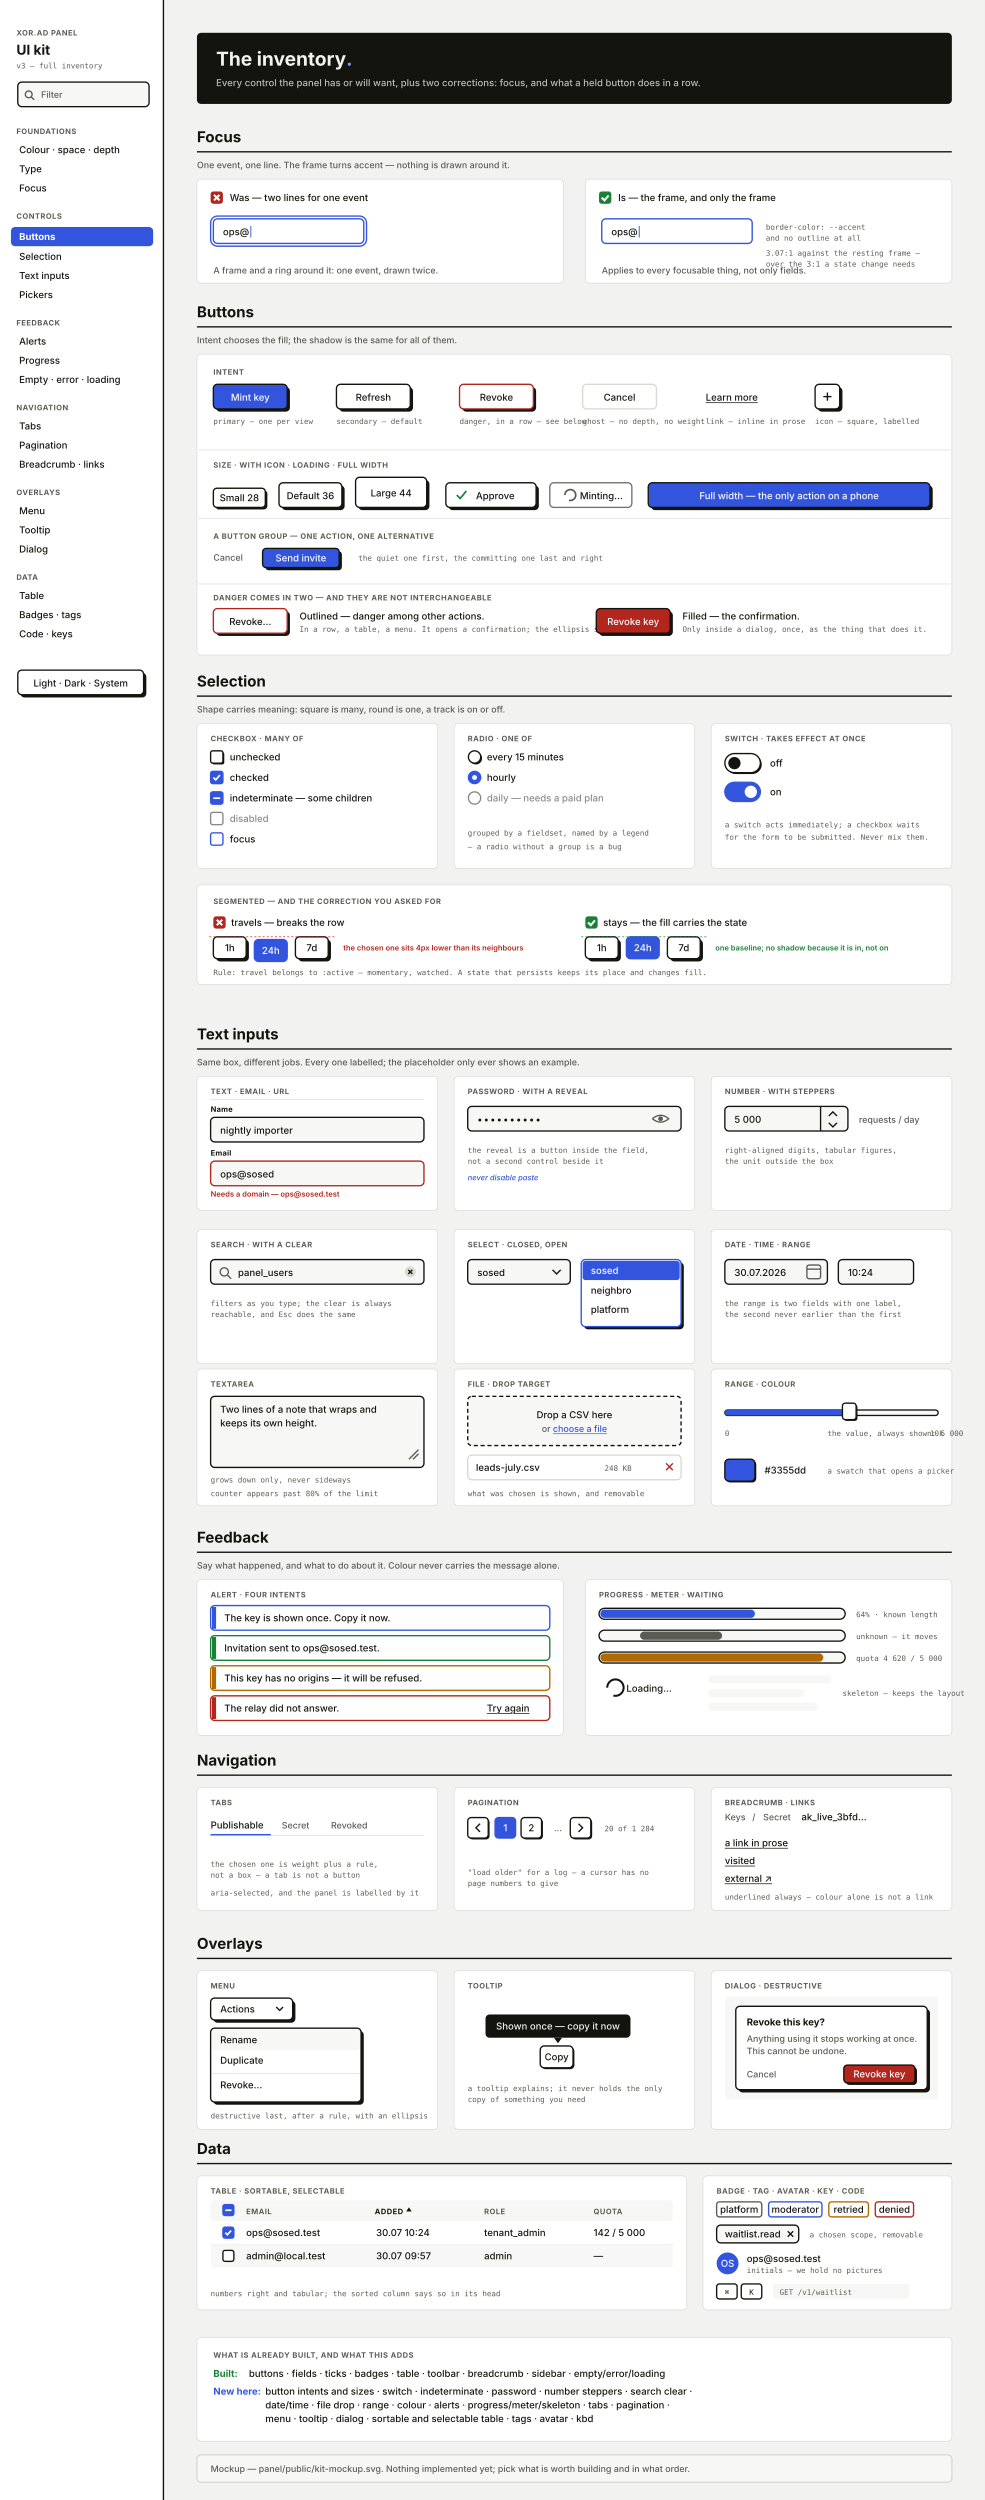
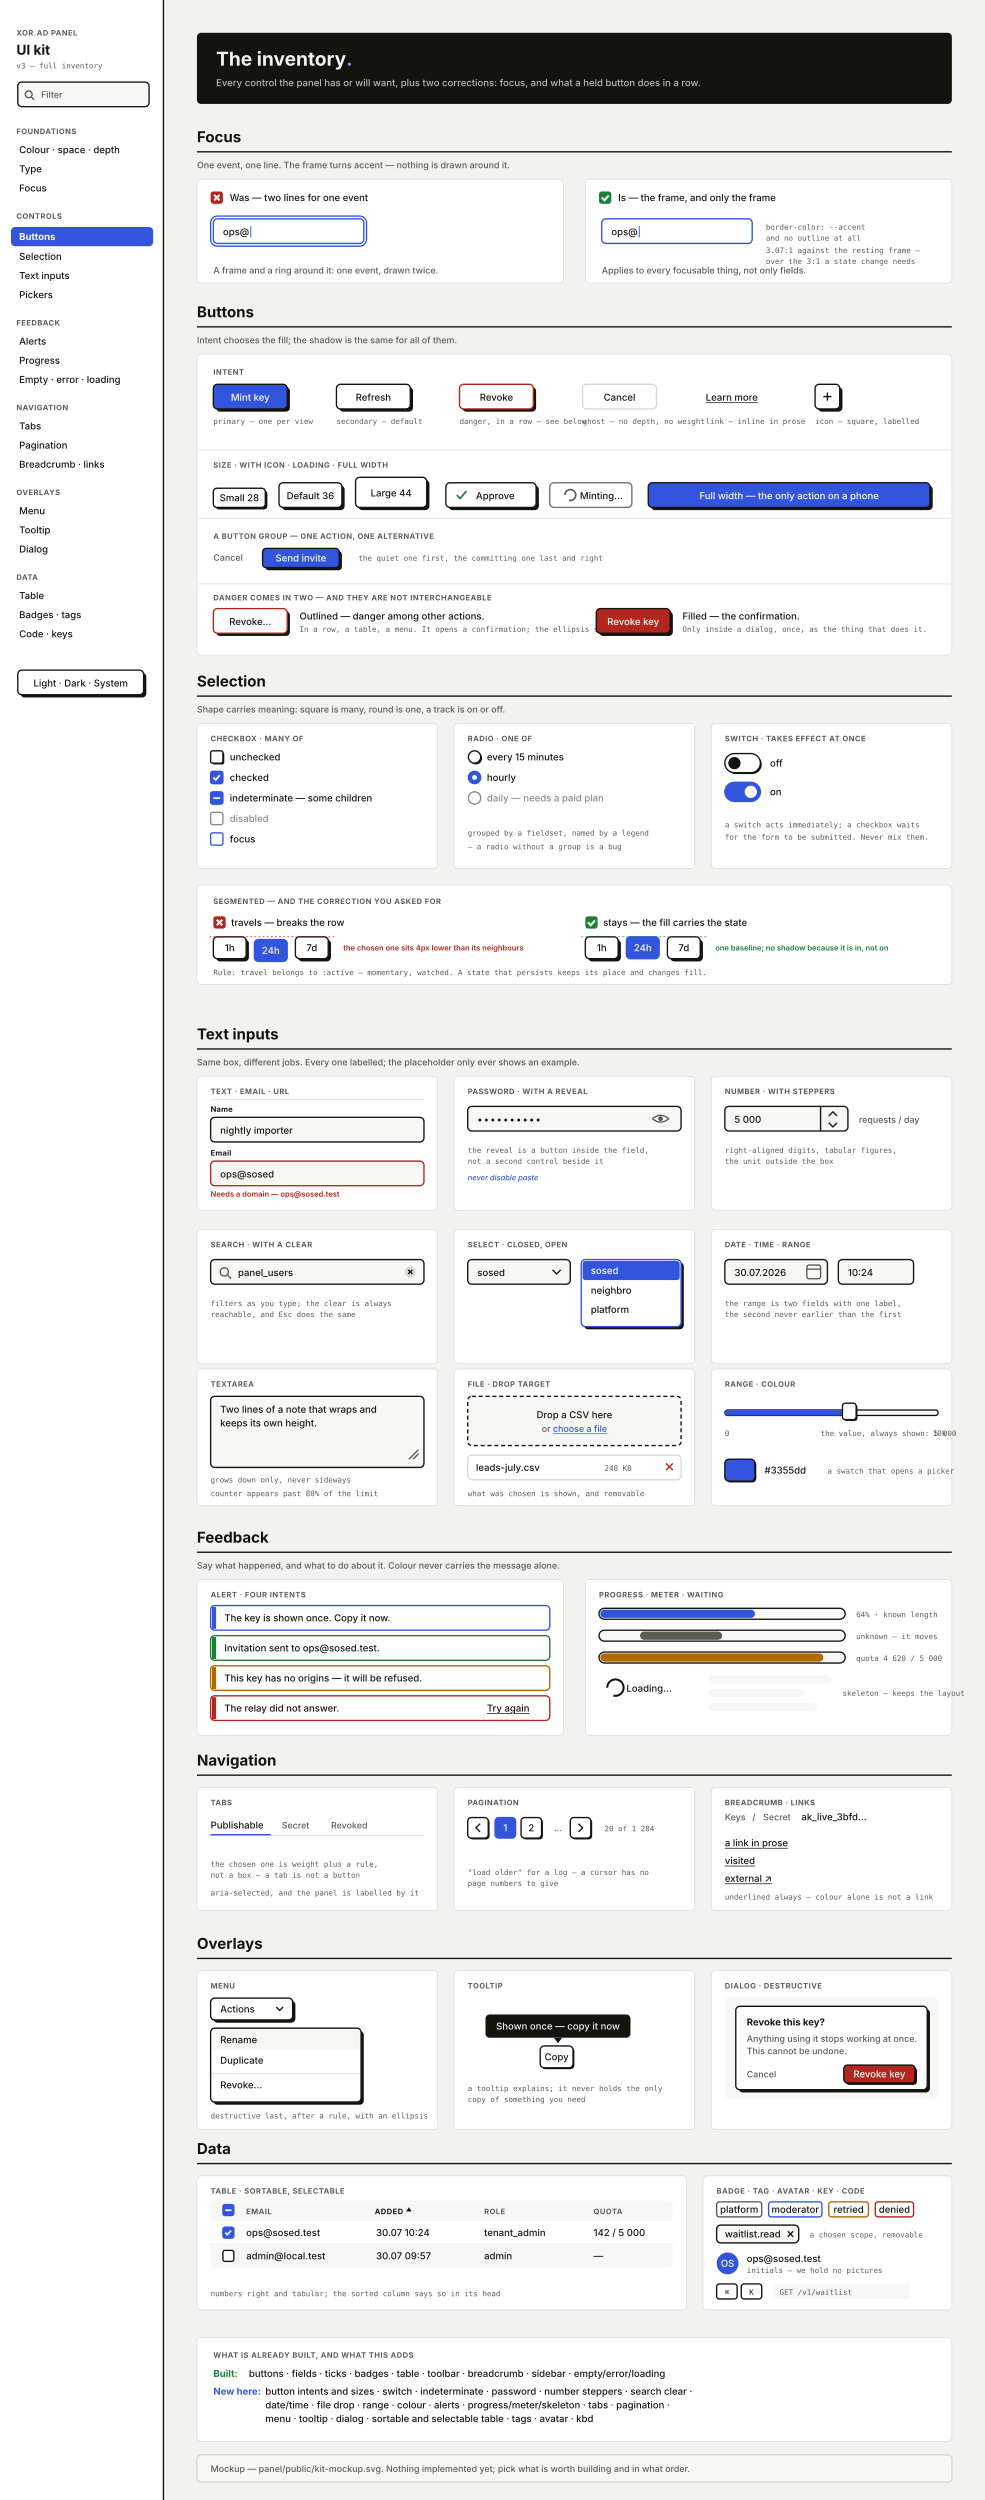
<svg xmlns="http://www.w3.org/2000/svg" width="1440" height="3656" viewBox="0 0 1440 3656" font-family="Inter, system-ui, sans-serif">
  <style>
    @font-face { font-family: "Inter"; font-weight: 400 700;
      src: url(/fonts/UcC73FwrK3iLTeHuS_nVMrMxCp50SjIa1ZL7.woff2) format("woff2"); }
    @font-face { font-family: "Unbounded"; font-weight: 700;
      src: url(/fonts/Yq6W-LOTXCb04q32xlpwu8Zf.woff2) format("woff2"); }
    .display { font-family: "Unbounded", "Inter", sans-serif; font-weight: 700; fill: #14140f; }
    .body  { font-size: 14px; font-weight: 500; fill: #14140f; }
    .muted { font-size: 13px; font-weight: 500; fill: #5b5b55; }
    .micro { font-size: 11px; font-weight: 700; fill: #5b5b55; letter-spacing: 0.7px; }
    .mono  { font-family: ui-monospace, Menlo, monospace; font-size: 11px; fill: #5b5b55; }
    .flabel{ font-size: 11px; font-weight: 700; fill: #14140f; letter-spacing: 0.3px; }
    .note  { font-size: 11px; font-weight: 500; fill: #3355dd; font-style: italic; }
    .bad   { font-size: 11px; font-weight: 600; fill: #b3261e; }
    .good  { font-size: 11px; font-weight: 600; fill: #1a7f37; }
  </style>
  <defs>
    <g id="card-352">
      <rect x="4" y="4" width="352" height="0" />
    </g>
  </defs>
  <rect width="1440" height="3656" fill="#f2f2f0" />
  <g>
    <rect x="0" y="0" width="240" height="3656" fill="#ffffff" />
    <rect x="238" y="0" width="2" height="3656" fill="#14140f" />
    <text x="24" y="52" class="micro">XOR.AD PANEL</text>
    <text x="24" y="80" class="display" font-size="20">UI kit</text>
    <text x="24" y="100" class="mono">v3 — full inventory</text>
    <rect x="26" y="120" width="192" height="36" rx="6" fill="#f7f7f5" stroke="#14140f" stroke-width="2" />
    <path d="M42 138 m-5,0 a5,5 0 1,0 10,0 a5,5 0 1,0 -10,0 M46 142 l4,4" fill="none" stroke="#5b5b55" stroke-width="2" />
    <text x="60" y="143" class="muted">Filter</text>
    <text x="24" y="196" class="micro">FOUNDATIONS</text>
    <g class="body">
      <text x="28" y="224">Colour · space · depth</text>
      <text x="28" y="252">Type</text>
      <text x="28" y="280">Focus</text>
    </g>
    <text x="24" y="320" class="micro">CONTROLS</text>
    <g class="body">
      <rect x="16" y="332" width="208" height="28" rx="6" fill="#3355dd" />
      <text x="28" y="351" style="fill:#ffffff" font-weight="700">Buttons</text>
      <text x="28" y="380">Selection</text>
      <text x="28" y="408">Text inputs</text>
      <text x="28" y="436">Pickers</text>
    </g>
    <text x="24" y="476" class="micro">FEEDBACK</text>
    <g class="body">
      <text x="28" y="504">Alerts</text>
      <text x="28" y="532">Progress</text>
      <text x="28" y="560">Empty · error · loading</text>
    </g>
    <text x="24" y="600" class="micro">NAVIGATION</text>
    <g class="body">
      <text x="28" y="628">Tabs</text>
      <text x="28" y="656">Pagination</text>
      <text x="28" y="684">Breadcrumb · links</text>
    </g>
    <text x="24" y="724" class="micro">OVERLAYS</text>
    <g class="body">
      <text x="28" y="752">Menu</text>
      <text x="28" y="780">Tooltip</text>
      <text x="28" y="808">Dialog</text>
    </g>
    <text x="24" y="848" class="micro">DATA</text>
    <g class="body">
      <text x="28" y="876">Table</text>
      <text x="28" y="904">Badges · tags</text>
      <text x="28" y="932">Code · keys</text>
    </g>
    <g transform="translate(0,980)">
      <rect x="30" y="4" width="184" height="36" rx="6" fill="#14140f" />
      <rect x="26" y="0" width="184" height="36" rx="6" fill="#ffffff" stroke="#14140f" stroke-width="2" />
      <text x="118" y="24" class="body" font-size="13" text-anchor="middle">Light · Dark · System</text>
    </g>
  </g>
  <g transform="translate(288,48)">
    <rect x="0" y="0" width="1104" height="104" rx="6" fill="#14140f" />
    <text x="28" y="48" class="display" font-size="28" style="fill:#f2f2f0">The inventory<tspan fill="#7d9bff">.</tspan>
    </text>
    <text x="28" y="78" class="body" style="fill:#f2f2f0;opacity:0.75">
      Every control the panel has or will want, plus two corrections: focus, and what a held button does in a row.
    </text>
  </g>
  <g transform="translate(288,188)">
    <text x="0" y="20" class="display" font-size="22">Focus</text>
    <line x1="0" y1="34" x2="1104" y2="34" stroke="#14140f" stroke-width="2" />
    <text x="0" y="58" class="muted">One event, one line. The frame turns accent — nothing is drawn around it.</text>
  </g>
  <g transform="translate(288,262)">
    <rect x="0" y="0" width="536" height="152" rx="6" fill="#ffffff" stroke="#d9d9d4" stroke-width="1" />
    <g transform="translate(20,18)">
      <rect x="0" y="0" width="18" height="18" rx="4" fill="#b3261e" />
      <path d="M5 5 l8 8 M13 5 l-8 8" fill="none" stroke="#ffffff" stroke-width="3" />
      <text x="28" y="14" class="body" font-weight="700">Was — two lines for one event</text>
    </g>
    <g transform="translate(24,58)">
      <rect x="-4" y="-4" width="228" height="44" rx="10" fill="none" stroke="#3355dd" stroke-width="2" />
      <rect x="0" y="0" width="220" height="36" rx="6" fill="#ffffff" stroke="#3355dd" stroke-width="2" />
      <text x="14" y="24" class="body">ops@<tspan fill="#3355dd">|</tspan>
      </text>
    </g>
    <text x="24" y="138" class="muted">A frame and a ring around it: one event, drawn twice.</text>
    <g transform="translate(568,0)">
      <rect x="0" y="0" width="536" height="152" rx="6" fill="#ffffff" stroke="#d9d9d4" stroke-width="1" />
      <g transform="translate(20,18)">
        <rect x="0" y="0" width="18" height="18" rx="4" fill="#1a7f37" />
        <path d="M4 9 l4 4 l6 -7" fill="none" stroke="#ffffff" stroke-width="3" />
        <text x="28" y="14" class="body" font-weight="700">Is — the frame, and only the frame</text>
      </g>
      <g transform="translate(24,58)">
        <rect x="0" y="0" width="220" height="36" rx="6" fill="#ffffff" stroke="#3355dd" stroke-width="2" />
        <text x="14" y="24" class="body">ops@<tspan fill="#3355dd">|</tspan>
        </text>
      </g>
      <text x="264" y="74" class="mono">border-color: --accent</text>
      <text x="264" y="90" class="mono">and no outline at all</text>
-       <text x="264" y="112" class="mono">3.07:1 against the resting frame —</text>
-       <text x="264" y="128" class="mono">over the 3:1 a state change needs</text>
+       <text x="264" y="108" class="mono">3.07:1 against the resting frame —</text>
+       <text x="264" y="124" class="mono">over the 3:1 a state change needs</text>
      <text x="24" y="138" class="muted">Applies to every focusable thing, not only fields.</text>
    </g>
  </g>
  <g transform="translate(288,444)">
    <text x="0" y="20" class="display" font-size="22">Buttons</text>
    <line x1="0" y1="34" x2="1104" y2="34" stroke="#14140f" stroke-width="2" />
    <text x="0" y="58" class="muted">Intent chooses the fill; the shadow is the same for all of them.</text>
  </g>
  <g transform="translate(288,518)">
    <rect x="0" y="0" width="1104" height="440" rx="6" fill="#ffffff" stroke="#d9d9d4" stroke-width="1" />
    <text x="24" y="30" class="micro">INTENT</text>
    <g transform="translate(24,44)">
      <g>
        <rect x="4" y="4" width="108" height="36" rx="6" fill="#14140f" />
        <rect x="0" y="0" width="108" height="36" rx="6" fill="#3355dd" stroke="#14140f" stroke-width="2" />
        <text x="54" y="24" class="body" font-size="13" style="fill:#ffffff" text-anchor="middle">Mint key</text>
      </g>
      <text x="0" y="58" class="mono">primary — one per view</text>
      <g transform="translate(180,0)">
        <rect x="4" y="4" width="108" height="36" rx="6" fill="#14140f" />
        <rect x="0" y="0" width="108" height="36" rx="6" fill="#ffffff" stroke="#14140f" stroke-width="2" />
        <text x="54" y="24" class="body" font-size="13" text-anchor="middle">Refresh</text>
        <text x="0" y="58" class="mono">secondary — default</text>
      </g>
      <g transform="translate(360,0)">
        <rect x="4" y="4" width="108" height="36" rx="6" fill="#14140f" />
        <rect x="0" y="0" width="108" height="36" rx="6" fill="#ffffff" stroke="#b3261e" stroke-width="2" />
        <text x="54" y="24" class="body" font-size="13" fill="#b3261e" text-anchor="middle">Revoke</text>
        <text x="0" y="58" class="mono">danger, in a row — see below</text>
      </g>
      <g transform="translate(540,0)">
        <rect x="0" y="0" width="108" height="36" rx="6" fill="none" stroke="#d9d9d4" stroke-width="2" />
        <text x="54" y="24" class="body" font-size="13" fill="#5b5b55" text-anchor="middle">Cancel</text>
        <text x="0" y="58" class="mono">ghost — no depth, no weight</text>
      </g>
      <g transform="translate(720,0)">
        <text x="0" y="24" class="body" font-size="13" fill="#3355dd" text-decoration="underline">Learn more</text>
        <text x="0" y="58" class="mono">link — inline in prose</text>
      </g>
      <g transform="translate(880,0)">
        <rect x="4" y="4" width="36" height="36" rx="6" fill="#14140f" />
        <rect x="0" y="0" width="36" height="36" rx="6" fill="#ffffff" stroke="#14140f" stroke-width="2" />
        <path d="M12 18 h12 M18 12 v12" stroke="#14140f" stroke-width="2" />
        <text x="0" y="58" class="mono">icon — square, labelled</text>
      </g>
    </g>
    <line x1="2" y1="140" x2="1102" y2="140" stroke="#d9d9d4" stroke-width="1" />
    <text x="24" y="166" class="micro">SIZE · WITH ICON · LOADING · FULL WIDTH</text>
    <g transform="translate(24,180)">
      <g transform="translate(0,16)">
        <rect x="3" y="3" width="76" height="28" rx="5" fill="#14140f" />
        <rect x="0" y="0" width="76" height="28" rx="5" fill="#ffffff" stroke="#14140f" stroke-width="2" />
        <text x="38" y="19" class="body" font-size="12" text-anchor="middle">Small 28</text>
      </g>
      <g transform="translate(96,8)">
        <rect x="4" y="4" width="92" height="36" rx="6" fill="#14140f" />
        <rect x="0" y="0" width="92" height="36" rx="6" fill="#ffffff" stroke="#14140f" stroke-width="2" />
        <text x="46" y="24" class="body" font-size="13" text-anchor="middle">Default 36</text>
      </g>
      <g transform="translate(208,0)">
        <rect x="4" y="4" width="104" height="44" rx="6" fill="#14140f" />
        <rect x="0" y="0" width="104" height="44" rx="6" fill="#ffffff" stroke="#14140f" stroke-width="2" />
        <text x="52" y="28" class="body" text-anchor="middle">Large 44</text>
      </g>
      <g transform="translate(340,8)">
        <rect x="4" y="4" width="132" height="36" rx="6" fill="#14140f" />
        <rect x="0" y="0" width="132" height="36" rx="6" fill="#ffffff" stroke="#14140f" stroke-width="2" />
        <path d="M16 18 l5 5 l9 -11" fill="none" stroke="#1a7f37" stroke-width="2.5" />
        <text x="44" y="24" class="body" font-size="13">Approve</text>
      </g>
      <g transform="translate(492,8)">
        <rect x="0" y="0" width="120" height="36" rx="6" fill="#ffffff" stroke="#14140f" stroke-width="2" opacity="0.6" />
        <path d="M22 18 a8 8 0 1 1 6 7.7" fill="none" stroke="#5b5b55" stroke-width="2.5" />
        <text x="44" y="24" class="body" font-size="13" fill="#5b5b55">Minting…</text>
      </g>
      <g transform="translate(636,8)">
        <rect x="4" y="4" width="412" height="36" rx="6" fill="#14140f" />
        <rect x="0" y="0" width="412" height="36" rx="6" fill="#3355dd" stroke="#14140f" stroke-width="2" />
        <text x="206" y="24" class="body" font-size="13" style="fill:#ffffff" text-anchor="middle">Full width — the only action on a phone</text>
      </g>
    </g>
    <line x1="2" y1="240" x2="1102" y2="240" stroke="#d9d9d4" stroke-width="1" />
    <text x="24" y="270" class="micro">A BUTTON GROUP — ONE ACTION, ONE ALTERNATIVE</text>
    <g transform="translate(24,286)">
      <text x="0" y="16" class="muted">Cancel</text>
      <g transform="translate(72,-2)">
        <rect x="4" y="4" width="112" height="28" rx="5" fill="#14140f" />
        <rect x="0" y="0" width="112" height="28" rx="5" fill="#3355dd" stroke="#14140f" stroke-width="2" />
        <text x="56" y="19" class="body" font-size="12" style="fill:#ffffff" text-anchor="middle">Send invite</text>
      </g>
      <text x="212" y="16" class="mono">the quiet one first, the committing one last and right</text>
    </g>
    <line x1="2" y1="336" x2="1102" y2="336" stroke="#d9d9d4" stroke-width="1" />
    <text x="24" y="360" class="micro">DANGER COMES IN TWO — AND THEY ARE NOT INTERCHANGEABLE</text>
    <g transform="translate(24,372)">
      <rect x="4" y="4" width="108" height="36" rx="6" fill="#14140f" />
      <rect x="0" y="0" width="108" height="36" rx="6" fill="#ffffff" stroke="#b3261e" stroke-width="2" />
      <text x="54" y="24" class="body" font-size="13" fill="#b3261e" text-anchor="middle">Revoke…</text>
      <text x="126" y="16" class="body" font-size="13" font-weight="700">Outlined — danger among other actions.</text>
      <text x="126" y="34" class="mono">In a row, a table, a menu. It opens a confirmation; the ellipsis says so.</text>
      <g transform="translate(560,0)">
        <rect x="4" y="4" width="108" height="36" rx="6" fill="#14140f" />
        <rect x="0" y="0" width="108" height="36" rx="6" fill="#b3261e" stroke="#14140f" stroke-width="2" />
        <text x="54" y="24" class="body" font-size="13" style="fill:#ffffff" text-anchor="middle">Revoke key</text>
        <text x="126" y="16" class="body" font-size="13" font-weight="700">Filled — the confirmation.</text>
        <text x="126" y="34" class="mono">Only inside a dialog, once, as the thing that does it.</text>
      </g>
    </g>
  </g>
  <g transform="translate(288,984)">
    <text x="0" y="20" class="display" font-size="22">Selection</text>
    <line x1="0" y1="34" x2="1104" y2="34" stroke="#14140f" stroke-width="2" />
    <text x="0" y="58" class="muted">Shape carries meaning: square is many, round is one, a track is on or off.</text>
  </g>
  <g transform="translate(288,1058)">
    <rect x="0" y="0" width="352" height="212" rx="6" fill="#ffffff" stroke="#d9d9d4" stroke-width="1" />
    <text x="20" y="26" class="micro">CHECKBOX · MANY OF</text>
    <g transform="translate(20,40)">
      <g>
        <rect x="2" y="2" width="18" height="18" rx="3" fill="#14140f" />
        <rect x="0" y="0" width="18" height="18" rx="3" fill="#ffffff" stroke="#14140f" stroke-width="2" />
        <text x="28" y="14" class="body" font-size="13">unchecked</text>
      </g>
      <g transform="translate(0,30)">
        <rect x="0" y="0" width="18" height="18" rx="3" fill="#3355dd" stroke="#3355dd" stroke-width="2" />
        <path d="M4 9 l3.5 3.5 l6 -7" fill="none" stroke="#ffffff" stroke-width="2.5" />
        <text x="28" y="14" class="body" font-size="13">checked</text>
      </g>
      <g transform="translate(0,60)">
        <rect x="0" y="0" width="18" height="18" rx="3" fill="#3355dd" stroke="#3355dd" stroke-width="2" />
        <rect x="4" y="8" width="10" height="2.5" fill="#ffffff" />
        <text x="28" y="14" class="body" font-size="13">indeterminate — some children</text>
      </g>
      <g transform="translate(0,90)" opacity="0.5">
        <rect x="0" y="0" width="18" height="18" rx="3" fill="#ffffff" stroke="#14140f" stroke-width="2" />
        <text x="28" y="14" class="body" font-size="13">disabled</text>
      </g>
      <g transform="translate(0,120)">
        <rect x="0" y="0" width="18" height="18" rx="3" fill="#ffffff" stroke="#3355dd" stroke-width="2" />
        <text x="28" y="14" class="body" font-size="13">focus</text>
      </g>
    </g>
    <g transform="translate(376,0)">
      <rect x="0" y="0" width="352" height="212" rx="6" fill="#ffffff" stroke="#d9d9d4" stroke-width="1" />
      <text x="20" y="26" class="micro">RADIO · ONE OF</text>
      <g transform="translate(20,40)">
        <g>
          <circle cx="10" cy="9" r="9" fill="#14140f" transform="translate(2,2)" />
          <circle cx="10" cy="9" r="9" fill="#ffffff" stroke="#14140f" stroke-width="2" />
          <text x="28" y="14" class="body" font-size="13">every 15 minutes</text>
        </g>
        <g transform="translate(0,30)">
          <circle cx="10" cy="9" r="9" fill="#3355dd" stroke="#3355dd" stroke-width="2" />
          <circle cx="10" cy="9" r="3.6" fill="#ffffff" />
          <text x="28" y="14" class="body" font-size="13">hourly</text>
        </g>
        <g transform="translate(0,60)" opacity="0.5">
          <circle cx="10" cy="9" r="9" fill="#ffffff" stroke="#14140f" stroke-width="2" />
          <text x="28" y="14" class="body" font-size="13">daily — needs a paid plan</text>
        </g>
      </g>
      <text x="20" y="164" class="mono">grouped by a fieldset, named by a legend</text>
      <text x="20" y="184" class="mono">— a radio without a group is a bug</text>
    </g>
    <g transform="translate(752,0)">
      <rect x="0" y="0" width="352" height="212" rx="6" fill="#ffffff" stroke="#d9d9d4" stroke-width="1" />
      <text x="20" y="26" class="micro">SWITCH · TAKES EFFECT AT ONCE</text>
      <g transform="translate(20,44)">
        <rect x="2" y="2" width="52" height="28" rx="14" fill="#14140f" />
        <rect x="0" y="0" width="52" height="28" rx="14" fill="#ffffff" stroke="#14140f" stroke-width="2" />
        <circle cx="14" cy="14" r="9" fill="#14140f" />
        <text x="66" y="19" class="body" font-size="13">off</text>
      </g>
      <g transform="translate(20,86)">
        <rect x="0" y="0" width="52" height="28" rx="14" fill="#3355dd" stroke="#3355dd" stroke-width="2" />
        <circle cx="38" cy="14" r="9" fill="#ffffff" />
        <text x="66" y="19" class="body" font-size="13">on</text>
      </g>
      <text x="20" y="152" class="mono">a switch acts immediately; a checkbox waits</text>
      <text x="20" y="170" class="mono">for the form to be submitted. Never mix them.</text>
    </g>
  </g>
  <g transform="translate(288,1294)">
    <rect x="0" y="0" width="1104" height="146" rx="6" fill="#ffffff" stroke="#d9d9d4" stroke-width="1" />
    <text x="24" y="28" class="micro">SEGMENTED — AND THE CORRECTION YOU ASKED FOR</text>
    <g transform="translate(24,46)">
      <rect x="0" y="0" width="18" height="18" rx="4" fill="#b3261e" />
      <path d="M5 5 l8 8 M13 5 l-8 8" fill="none" stroke="#ffffff" stroke-width="3" />
      <text x="26" y="14" class="body" font-size="13" font-weight="700">travels — breaks the row</text>
      <g transform="translate(0,30)">
        <g>
          <rect x="4" y="4" width="48" height="32" rx="6" fill="#14140f" />
          <rect x="0" y="0" width="48" height="32" rx="6" fill="#ffffff" stroke="#14140f" stroke-width="2" />
          <text x="24" y="21" class="body" font-size="12" text-anchor="middle">1h</text>
        </g>
        <g transform="translate(60,4)">
          <rect x="0" y="0" width="48" height="32" rx="6" fill="#3355dd" stroke="#3355dd" stroke-width="2" />
          <text x="24" y="21" class="body" font-size="12" style="fill:#ffffff" text-anchor="middle">24h</text>
        </g>
        <g transform="translate(120,0)">
          <rect x="4" y="4" width="48" height="32" rx="6" fill="#14140f" />
          <rect x="0" y="0" width="48" height="32" rx="6" fill="#ffffff" stroke="#14140f" stroke-width="2" />
          <text x="24" y="21" class="body" font-size="12" text-anchor="middle">7d</text>
        </g>
        <line x1="-6" y1="0" x2="180" y2="0" stroke="#b3261e" stroke-width="1" stroke-dasharray="3 3" />
        <text x="190" y="20" class="bad">the chosen one sits 4px lower than its neighbours</text>
      </g>
    </g>
    <g transform="translate(568,46)">
      <rect x="0" y="0" width="18" height="18" rx="4" fill="#1a7f37" />
      <path d="M4 9 l4 4 l6 -7" fill="none" stroke="#ffffff" stroke-width="3" />
      <text x="26" y="14" class="body" font-size="13" font-weight="700">stays — the fill carries the state</text>
      <g transform="translate(0,30)">
        <g>
          <rect x="4" y="4" width="48" height="32" rx="6" fill="#14140f" />
          <rect x="0" y="0" width="48" height="32" rx="6" fill="#ffffff" stroke="#14140f" stroke-width="2" />
          <text x="24" y="21" class="body" font-size="12" text-anchor="middle">1h</text>
        </g>
        <g transform="translate(60,0)">
          <rect x="0" y="0" width="48" height="32" rx="6" fill="#3355dd" stroke="#3355dd" stroke-width="2" />
          <text x="24" y="21" class="body" font-size="12" style="fill:#ffffff" text-anchor="middle">24h</text>
        </g>
        <g transform="translate(120,0)">
          <rect x="4" y="4" width="48" height="32" rx="6" fill="#14140f" />
          <rect x="0" y="0" width="48" height="32" rx="6" fill="#ffffff" stroke="#14140f" stroke-width="2" />
          <text x="24" y="21" class="body" font-size="12" text-anchor="middle">7d</text>
        </g>
        <line x1="-6" y1="0" x2="180" y2="0" stroke="#1a7f37" stroke-width="1" stroke-dasharray="3 3" />
        <text x="190" y="20" class="good">one baseline; no shadow because it is in, not on</text>
      </g>
    </g>
    <text x="24" y="132" class="mono">Rule: travel belongs to :active — momentary, watched. A state that persists keeps its place and changes fill.</text>
  </g>
  <g transform="translate(288,1500)">
    <text x="0" y="20" class="display" font-size="22">Text inputs</text>
    <line x1="0" y1="34" x2="1104" y2="34" stroke="#14140f" stroke-width="2" />
    <text x="0" y="58" class="muted">Same box, different jobs. Every one labelled; the placeholder only ever shows an example.</text>
  </g>
  <g transform="translate(288,1574)">
    <rect x="0" y="0" width="352" height="196" rx="6" fill="#ffffff" stroke="#d9d9d4" stroke-width="1" />
    <text x="20" y="26" class="micro">TEXT · EMAIL · URL</text>
    <line x1="20" y1="34" x2="332" y2="34" stroke="#d9d9d4" stroke-width="1" />
    <g transform="translate(20,52)">
      <text x="0" y="0" class="flabel">Name</text>
      <rect x="0" y="8" width="312" height="36" rx="6" fill="#f7f7f5" stroke="#14140f" stroke-width="2" />
      <text x="14" y="32" class="body">nightly importer</text>
    </g>
    <g transform="translate(20,124)">
      <text x="0" y="-8" class="flabel">Email</text>
      <rect x="0" y="0" width="312" height="36" rx="6" fill="#f7f7f5" stroke="#b3261e" stroke-width="2" />
      <text x="14" y="24" class="body">ops@sosed</text>
      <text x="0" y="52" class="bad">Needs a domain — ops@sosed.test</text>
    </g>
    <g transform="translate(376,0)">
      <rect x="0" y="0" width="352" height="196" rx="6" fill="#ffffff" stroke="#d9d9d4" stroke-width="1" />
      <text x="20" y="26" class="micro">PASSWORD · WITH A REVEAL</text>
      <g transform="translate(20,44)">
        <rect x="0" y="0" width="312" height="36" rx="6" fill="#f7f7f5" stroke="#14140f" stroke-width="2" />
        <text x="14" y="24" class="body" letter-spacing="2">••••••••••</text>
        <g transform="translate(270,6)">
          <path d="M0 12 q12 -10 24 0 q-12 10 -24 0" fill="none" stroke="#5b5b55" stroke-width="2" />
          <circle cx="12" cy="12" r="3.5" fill="#5b5b55" />
        </g>
      </g>
      <text x="20" y="112" class="mono">the reveal is a button inside the field,</text>
      <text x="20" y="128" class="mono">not a second control beside it</text>
      <text x="20" y="152" class="note">never disable paste</text>
    </g>
    <g transform="translate(752,0)">
      <rect x="0" y="0" width="352" height="196" rx="6" fill="#ffffff" stroke="#d9d9d4" stroke-width="1" />
      <text x="20" y="26" class="micro">NUMBER · WITH STEPPERS</text>
      <g transform="translate(20,44)">
        <rect x="0" y="0" width="180" height="36" rx="6" fill="#f7f7f5" stroke="#14140f" stroke-width="2" />
        <text x="14" y="24" class="body" font-variant="tabular-nums">5 000</text>
        <line x1="140" y1="0" x2="140" y2="36" stroke="#14140f" stroke-width="2" />
        <path d="M152 14 l6 -6 l6 6" fill="none" stroke="#14140f" stroke-width="2" />
        <path d="M152 24 l6 6 l6 -6" fill="none" stroke="#14140f" stroke-width="2" />
        <text x="196" y="24" class="muted">requests / day</text>
      </g>
      <text x="20" y="112" class="mono">right-aligned digits, tabular figures,</text>
      <text x="20" y="128" class="mono">the unit outside the box</text>
    </g>
  </g>
  <g transform="translate(288,1798)">
    <rect x="0" y="0" width="352" height="196" rx="6" fill="#ffffff" stroke="#d9d9d4" stroke-width="1" />
    <text x="20" y="26" class="micro">SEARCH · WITH A CLEAR</text>
    <g transform="translate(20,44)">
      <rect x="0" y="0" width="312" height="36" rx="6" fill="#f7f7f5" stroke="#14140f" stroke-width="2" />
      <path d="M20 18 m-6,0 a6,6 0 1,0 12,0 a6,6 0 1,0 -12,0 M25 23 l5,5" fill="none" stroke="#5b5b55" stroke-width="2" />
      <text x="40" y="24" class="body">panel_users</text>
      <g transform="translate(284,10)">
        <circle cx="8" cy="8" r="8" fill="#d9d9d4" />
        <path d="M5 5 l6 6 M11 5 l-6 6" stroke="#14140f" stroke-width="2" />
      </g>
    </g>
    <text x="20" y="112" class="mono">filters as you type; the clear is always</text>
    <text x="20" y="128" class="mono">reachable, and Esc does the same</text>
    <g transform="translate(376,0)">
      <rect x="0" y="0" width="352" height="196" rx="6" fill="#ffffff" stroke="#d9d9d4" stroke-width="1" />
      <text x="20" y="26" class="micro">SELECT · CLOSED, OPEN</text>
      <g transform="translate(20,44)">
        <rect x="0" y="0" width="150" height="36" rx="6" fill="#f7f7f5" stroke="#14140f" stroke-width="2" />
        <text x="14" y="24" class="body">sosed</text>
        <path d="M124 15 l6 6 l6 -6" fill="none" stroke="#14140f" stroke-width="2" />
      </g>
      <g transform="translate(186,44)">
        <rect x="4" y="4" width="146" height="98" rx="6" fill="#14140f" />
        <rect x="0" y="0" width="146" height="98" rx="6" fill="#ffffff" stroke="#3355dd" stroke-width="2" />
        <rect x="2" y="2" width="142" height="28" rx="4" fill="#3355dd" />
        <text x="14" y="21" class="body" font-size="13" style="fill:#ffffff">sosed</text>
        <text x="14" y="50" class="body" font-size="13">neighbro</text>
        <text x="14" y="78" class="body" font-size="13">platform</text>
      </g>
    </g>
    <g transform="translate(752,0)">
      <rect x="0" y="0" width="352" height="196" rx="6" fill="#ffffff" stroke="#d9d9d4" stroke-width="1" />
      <text x="20" y="26" class="micro">DATE · TIME · RANGE</text>
      <g transform="translate(20,44)">
        <rect x="0" y="0" width="150" height="36" rx="6" fill="#f7f7f5" stroke="#14140f" stroke-width="2" />
        <text x="14" y="24" class="body" font-variant="tabular-nums">30.07.2026</text>
        <rect x="120" y="8" width="20" height="20" rx="3" fill="none" stroke="#5b5b55" stroke-width="2" />
        <line x1="120" y1="14" x2="140" y2="14" stroke="#5b5b55" stroke-width="2" />
      </g>
      <g transform="translate(186,44)">
        <rect x="0" y="0" width="110" height="36" rx="6" fill="#f7f7f5" stroke="#14140f" stroke-width="2" />
        <text x="14" y="24" class="body" font-variant="tabular-nums">10:24</text>
      </g>
      <text x="20" y="112" class="mono">the range is two fields with one label,</text>
      <text x="20" y="128" class="mono">the second never earlier than the first</text>
    </g>
  </g>
  <g transform="translate(288,2002)">
    <rect x="0" y="0" width="352" height="200" rx="6" fill="#ffffff" stroke="#d9d9d4" stroke-width="1" />
    <text x="20" y="26" class="micro">TEXTAREA</text>
    <g transform="translate(20,40)">
      <rect x="0" y="0" width="312" height="104" rx="6" fill="#f7f7f5" stroke="#14140f" stroke-width="2" />
      <text x="14" y="24" class="body">Two lines of a note that wraps and</text>
      <text x="14" y="44" class="body">keeps its own height.</text>
      <path d="M296 92 l8 -8 M290 92 l14 -14" stroke="#5b5b55" stroke-width="2" />
      <text x="0" y="126" class="mono">grows down only, never sideways</text>
    </g>
    <text x="20" y="186" class="mono">counter appears past 80% of the limit</text>
    <g transform="translate(376,0)">
      <rect x="0" y="0" width="352" height="200" rx="6" fill="#ffffff" stroke="#d9d9d4" stroke-width="1" />
      <text x="20" y="26" class="micro">FILE · DROP TARGET</text>
      <g transform="translate(20,40)">
        <rect x="0" y="0" width="312" height="72" rx="6" fill="#f7f7f5" stroke="#14140f" stroke-width="2" stroke-dasharray="6 4" />
        <text x="156" y="32" class="body" font-size="13" text-anchor="middle">Drop a CSV here</text>
        <text x="156" y="52" class="muted" font-size="12" text-anchor="middle">or <tspan fill="#3355dd" text-decoration="underline">choose a file</tspan>
        </text>
      </g>
      <g transform="translate(20,126)">
        <rect x="0" y="0" width="312" height="36" rx="6" fill="#ffffff" stroke="#d9d9d4" stroke-width="2" />
        <text x="12" y="23" class="body" font-size="13">leads-july.csv</text>
        <text x="200" y="23" class="mono">248 KB</text>
        <path d="M290 12 l10 10 M300 12 l-10 10" stroke="#b3261e" stroke-width="2" />
      </g>
      <text x="20" y="186" class="mono">what was chosen is shown, and removable</text>
    </g>
    <g transform="translate(752,0)">
      <rect x="0" y="0" width="352" height="200" rx="6" fill="#ffffff" stroke="#d9d9d4" stroke-width="1" />
      <text x="20" y="26" class="micro">RANGE · COLOUR</text>
      <g transform="translate(20,52)">
        <rect x="0" y="8" width="312" height="8" rx="4" fill="#f7f7f5" stroke="#14140f" stroke-width="2" />
        <rect x="0" y="8" width="180" height="8" rx="4" fill="#3355dd" />
        <g transform="translate(172,-2)">
          <rect x="2" y="2" width="20" height="24" rx="4" fill="#14140f" />
          <rect x="0" y="0" width="20" height="24" rx="4" fill="#ffffff" stroke="#14140f" stroke-width="2" />
        </g>
        <text x="0" y="46" class="mono">0</text>
-         <text x="150" y="46" class="mono">the value, always shown: 5 000</text>
-         <text x="300" y="46" class="mono">10k</text>
+         <text x="140" y="46" class="mono">the value, always shown: 5 000</text>
+         <text x="304" y="46" class="mono">10k</text>
      </g>
      <g transform="translate(20,132)">
        <rect x="2" y="2" width="44" height="32" rx="6" fill="#14140f" />
        <rect x="0" y="0" width="44" height="32" rx="6" fill="#3355dd" stroke="#14140f" stroke-width="2" />
        <text x="58" y="21" class="body" font-size="13">#3355dd</text>
        <text x="150" y="21" class="mono">a swatch that opens a picker</text>
      </g>
    </g>
  </g>
  <g transform="translate(288,2236)">
    <text x="0" y="20" class="display" font-size="22">Feedback</text>
    <line x1="0" y1="34" x2="1104" y2="34" stroke="#14140f" stroke-width="2" />
    <text x="0" y="58" class="muted">Say what happened, and what to do about it. Colour never carries the message alone.</text>
  </g>
  <g transform="translate(288,2310)">
    <rect x="0" y="0" width="536" height="228" rx="6" fill="#ffffff" stroke="#d9d9d4" stroke-width="1" />
    <text x="20" y="26" class="micro">ALERT · FOUR INTENTS</text>
    <g transform="translate(20,38)">
      <rect x="0" y="0" width="496" height="36" rx="6" fill="#ffffff" stroke="#3355dd" stroke-width="2" />
      <rect x="2" y="2" width="6" height="32" fill="#3355dd" />
      <text x="20" y="23" class="body" font-size="13">The key is shown once. Copy it now.</text>
    </g>
    <g transform="translate(20,82)">
      <rect x="0" y="0" width="496" height="36" rx="6" fill="#ffffff" stroke="#1a7f37" stroke-width="2" />
      <rect x="2" y="2" width="6" height="32" fill="#1a7f37" />
      <text x="20" y="23" class="body" font-size="13">Invitation sent to ops@sosed.test.</text>
    </g>
    <g transform="translate(20,126)">
      <rect x="0" y="0" width="496" height="36" rx="6" fill="#ffffff" stroke="#b26a00" stroke-width="2" />
      <rect x="2" y="2" width="6" height="32" fill="#b26a00" />
      <text x="20" y="23" class="body" font-size="13">This key has no origins — it will be refused.</text>
    </g>
    <g transform="translate(20,170)">
      <rect x="0" y="0" width="496" height="36" rx="6" fill="#ffffff" stroke="#b3261e" stroke-width="2" />
      <rect x="2" y="2" width="6" height="32" fill="#b3261e" />
      <text x="20" y="23" class="body" font-size="13">The relay did not answer.</text>
      <text x="404" y="23" class="body" font-size="13" fill="#3355dd" text-decoration="underline">Try again</text>
    </g>
    <g transform="translate(568,0)">
      <rect x="0" y="0" width="536" height="228" rx="6" fill="#ffffff" stroke="#d9d9d4" stroke-width="1" />
      <text x="20" y="26" class="micro">PROGRESS · METER · WAITING</text>
      <g transform="translate(20,42)">
        <rect x="0" y="0" width="360" height="16" rx="8" fill="#f7f7f5" stroke="#14140f" stroke-width="2" />
        <rect x="2" y="2" width="226" height="12" rx="6" fill="#3355dd" />
        <text x="376" y="13" class="mono">64% · known length</text>
      </g>
      <g transform="translate(20,74)">
        <rect x="0" y="0" width="360" height="16" rx="8" fill="#f7f7f5" stroke="#14140f" stroke-width="2" />
        <rect x="60" y="2" width="120" height="12" rx="6" fill="#5b5b55" />
        <text x="376" y="13" class="mono">unknown — it moves</text>
      </g>
      <g transform="translate(20,106)">
        <rect x="0" y="0" width="360" height="16" rx="8" fill="#f7f7f5" stroke="#14140f" stroke-width="2" />
        <rect x="2" y="2" width="326" height="12" rx="6" fill="#b26a00" />
        <text x="376" y="13" class="mono">quota 4 620 / 5 000</text>
      </g>
      <g transform="translate(20,146)">
        <path d="M12 12 a12 12 0 1 1 9 11.6" fill="none" stroke="#14140f" stroke-width="3" />
        <text x="40" y="18" class="body" font-size="13">Loading…</text>
      </g>
      <g transform="translate(180,140)">
        <rect x="0" y="0" width="180" height="12" rx="6" fill="#f7f7f5" />
        <rect x="0" y="20" width="140" height="12" rx="6" fill="#f7f7f5" />
        <rect x="0" y="40" width="160" height="12" rx="6" fill="#f7f7f5" />
        <text x="196" y="30" class="mono">skeleton — keeps the layout</text>
      </g>
    </g>
  </g>
  <g transform="translate(288,2562)">
    <text x="0" y="20" class="display" font-size="22">Navigation</text>
    <line x1="0" y1="34" x2="1104" y2="34" stroke="#14140f" stroke-width="2" />
  </g>
  <g transform="translate(288,2614)">
    <rect x="0" y="0" width="352" height="180" rx="6" fill="#ffffff" stroke="#d9d9d4" stroke-width="1" />
    <text x="20" y="26" class="micro">TABS</text>
    <g transform="translate(20,44)">
      <text x="0" y="16" class="body" font-size="13" font-weight="700">Publishable</text>
      <rect x="0" y="24" width="88" height="3" fill="#3355dd" />
      <text x="104" y="16" class="muted">Secret</text>
      <text x="176" y="16" class="muted">Revoked</text>
      <line x1="0" y1="26" x2="312" y2="26" stroke="#d9d9d4" stroke-width="1" />
    </g>
    <text x="20" y="116" class="mono">the chosen one is weight plus a rule,</text>
    <text x="20" y="132" class="mono">not a box — a tab is not a button</text>
    <text x="20" y="158" class="mono">aria-selected, and the panel is labelled by it</text>
    <g transform="translate(376,0)">
      <rect x="0" y="0" width="352" height="180" rx="6" fill="#ffffff" stroke="#d9d9d4" stroke-width="1" />
      <text x="20" y="26" class="micro">PAGINATION</text>
      <g transform="translate(20,44)">
        <g>
          <rect x="2" y="2" width="30" height="30" rx="5" fill="#14140f" />
          <rect x="0" y="0" width="30" height="30" rx="5" fill="#ffffff" stroke="#14140f" stroke-width="2" />
          <path d="M18 9 l-6 6 l6 6" fill="none" stroke="#14140f" stroke-width="2" />
        </g>
        <g transform="translate(40,0)">
          <rect x="0" y="0" width="30" height="30" rx="5" fill="#3355dd" stroke="#3355dd" stroke-width="2" />
          <text x="15" y="20" class="body" font-size="12" style="fill:#ffffff" text-anchor="middle">1</text>
        </g>
        <g transform="translate(78,0)">
          <rect x="2" y="2" width="30" height="30" rx="5" fill="#14140f" />
          <rect x="0" y="0" width="30" height="30" rx="5" fill="#ffffff" stroke="#14140f" stroke-width="2" />
          <text x="15" y="20" class="body" font-size="12" text-anchor="middle">2</text>
        </g>
        <text x="126" y="20" class="muted">…</text>
        <g transform="translate(150,0)">
          <rect x="2" y="2" width="30" height="30" rx="5" fill="#14140f" />
          <rect x="0" y="0" width="30" height="30" rx="5" fill="#ffffff" stroke="#14140f" stroke-width="2" />
          <path d="M12 9 l6 6 l-6 6" fill="none" stroke="#14140f" stroke-width="2" />
        </g>
        <text x="200" y="20" class="mono">20 of 1 284</text>
      </g>
      <text x="20" y="128" class="mono">"load older" for a log — a cursor has no</text>
      <text x="20" y="144" class="mono">page numbers to give</text>
    </g>
    <g transform="translate(752,0)">
      <rect x="0" y="0" width="352" height="180" rx="6" fill="#ffffff" stroke="#d9d9d4" stroke-width="1" />
      <text x="20" y="26" class="micro">BREADCRUMB · LINKS</text>
      <g transform="translate(20,48)">
        <text x="0" y="0" class="muted">Keys</text>
        <text x="40" y="0" class="muted">/</text>
        <text x="56" y="0" class="muted">Secret</text>
        <text x="112" y="0" class="body" font-size="13" font-weight="700">ak_live_3bfd…</text>
      </g>
      <g transform="translate(20,86)">
        <text x="0" y="0" class="body" font-size="13" fill="#3355dd" text-decoration="underline">a link in prose</text>
        <text x="0" y="26" class="body" font-size="13" fill="#5b5b55" text-decoration="underline">visited</text>
        <text x="0" y="52" class="body" font-size="13" fill="#3355dd" text-decoration="underline">external ↗</text>
      </g>
      <text x="20" y="164" class="mono">underlined always — colour alone is not a link</text>
    </g>
  </g>
  <g transform="translate(288,2830)">
    <text x="0" y="20" class="display" font-size="22">Overlays</text>
    <line x1="0" y1="34" x2="1104" y2="34" stroke="#14140f" stroke-width="2" />
  </g>
  <g transform="translate(288,2882)">
    <rect x="0" y="0" width="352" height="232" rx="6" fill="#ffffff" stroke="#d9d9d4" stroke-width="1" />
    <text x="20" y="26" class="micro">MENU</text>
    <g transform="translate(20,40)">
      <rect x="4" y="4" width="120" height="32" rx="6" fill="#14140f" />
      <rect x="0" y="0" width="120" height="32" rx="6" fill="#ffffff" stroke="#14140f" stroke-width="2" />
      <text x="14" y="21" class="body" font-size="13">Actions</text>
      <path d="M96 13 l5 5 l5 -5" fill="none" stroke="#14140f" stroke-width="2" />
    </g>
    <g transform="translate(20,84)">
      <rect x="4" y="4" width="220" height="108" rx="6" fill="#14140f" />
      <rect x="0" y="0" width="220" height="108" rx="6" fill="#ffffff" stroke="#14140f" stroke-width="2" />
      <rect x="2" y="2" width="216" height="30" rx="4" fill="#f7f7f5" />
      <text x="14" y="22" class="body" font-size="13">Rename</text>
      <text x="14" y="52" class="body" font-size="13">Duplicate</text>
      <line x1="2" y1="66" x2="218" y2="66" stroke="#d9d9d4" stroke-width="1" />
      <text x="14" y="88" class="body" font-size="13" fill="#b3261e">Revoke…</text>
    </g>
    <text x="20" y="216" class="mono">destructive last, after a rule, with an ellipsis</text>
    <g transform="translate(376,0)">
      <rect x="0" y="0" width="352" height="232" rx="6" fill="#ffffff" stroke="#d9d9d4" stroke-width="1" />
      <text x="20" y="26" class="micro">TOOLTIP</text>
      <g transform="translate(60,64)">
        <rect x="-14" y="0" width="212" height="34" rx="6" fill="#14140f" />
        <text x="92" y="22" class="body" font-size="12" style="fill:#f2f2f0" text-anchor="middle">Shown once — copy it now</text>
        <path d="M86 34 l6 8 l6 -8" fill="#14140f" />
      </g>
      <g transform="translate(126,110)">
        <rect x="2" y="2" width="48" height="32" rx="6" fill="#14140f" />
        <rect x="0" y="0" width="48" height="32" rx="6" fill="#ffffff" stroke="#14140f" stroke-width="2" />
        <text x="24" y="21" class="body" font-size="12" text-anchor="middle">Copy</text>
      </g>
      <text x="20" y="176" class="mono">a tooltip explains; it never holds the only</text>
      <text x="20" y="192" class="mono">copy of something you need</text>
    </g>
    <g transform="translate(752,0)">
      <rect x="0" y="0" width="352" height="232" rx="6" fill="#ffffff" stroke="#d9d9d4" stroke-width="1" />
      <text x="20" y="26" class="micro">DIALOG · DESTRUCTIVE</text>
      <rect x="20" y="38" width="312" height="150" rx="6" fill="#f7f7f5" />
      <g transform="translate(36,52)">
        <rect x="4" y="4" width="280" height="122" rx="6" fill="#14140f" />
        <rect x="0" y="0" width="280" height="122" rx="6" fill="#ffffff" stroke="#14140f" stroke-width="2" />
        <text x="16" y="28" class="display" font-size="14">Revoke this key?</text>
        <text x="16" y="52" class="muted" font-size="12">Anything using it stops working at once.</text>
        <text x="16" y="70" class="muted" font-size="12">This cannot be undone.</text>
        <text x="16" y="104" class="muted" font-size="12">Cancel</text>
        <g transform="translate(158,86)">
          <rect x="3" y="3" width="104" height="26" rx="5" fill="#14140f" />
          <rect x="0" y="0" width="104" height="26" rx="5" fill="#b3261e" stroke="#14140f" stroke-width="2" />
          <text x="52" y="18" class="body" font-size="12" style="fill:#ffffff" text-anchor="middle">Revoke key</text>
        </g>
      </g>
    </g>
  </g>
  <g transform="translate(288,3130)">
    <text x="0" y="20" class="display" font-size="22">Data</text>
    <line x1="0" y1="34" x2="1104" y2="34" stroke="#14140f" stroke-width="2" />
  </g>
  <g transform="translate(288,3182)">
    <rect x="0" y="0" width="716" height="196" rx="6" fill="#ffffff" stroke="#d9d9d4" stroke-width="1" />
    <text x="20" y="26" class="micro">TABLE · SORTABLE, SELECTABLE</text>
    <g transform="translate(20,36)">
      <rect x="0" y="0" width="676" height="30" rx="4" fill="#f7f7f5" />
      <g transform="translate(18,6)">
        <rect x="0" y="0" width="16" height="16" rx="3" fill="#3355dd" stroke="#3355dd" stroke-width="2" />
        <rect x="3.5" y="7" width="9" height="2.5" fill="#ffffff" />
      </g>
      <text x="52" y="20" class="micro">EMAIL</text>
      <g transform="translate(240,0)">
        <text x="0" y="20" class="micro" style="fill:#14140f">ADDED</text>
        <path d="M46 16 l4 -6 l4 6 z" fill="#14140f" />
      </g>
      <text x="400" y="20" class="micro">ROLE</text>
      <text x="560" y="20" class="micro">QUOTA</text>
    </g>
    <g transform="translate(20,66)">
      <rect x="0" y="0" width="676" height="34" fill="#ffffff" />
      <g transform="translate(18,9)">
        <rect x="0" y="0" width="16" height="16" rx="3" fill="#3355dd" stroke="#3355dd" stroke-width="2" />
        <path d="M3.5 8 l3 3 l5.5 -6" fill="none" stroke="#ffffff" stroke-width="2.5" />
      </g>
      <text x="52" y="22" class="body" font-size="13">ops@sosed.test</text>
      <text x="242" y="22" class="body" font-size="13" font-variant="tabular-nums">30.07 10:24</text>
      <text x="400" y="22" class="body" font-size="13">tenant_admin</text>
      <text x="560" y="22" class="body" font-size="13" font-variant="tabular-nums">142 / 5 000</text>
      <line x1="0" y1="34" x2="676" y2="34" stroke="#d9d9d4" stroke-width="1" />
    </g>
    <g transform="translate(20,100)">
      <rect x="0" y="0" width="676" height="34" rx="4" fill="#f7f7f5" />
      <g transform="translate(18,9)">
        <rect x="0" y="0" width="16" height="16" rx="3" fill="#ffffff" stroke="#14140f" stroke-width="2" />
      </g>
      <text x="52" y="22" class="body" font-size="13">admin@local.test</text>
      <text x="242" y="22" class="body" font-size="13" font-variant="tabular-nums">30.07 09:57</text>
      <text x="400" y="22" class="body" font-size="13">admin</text>
      <text x="560" y="22" class="body" font-size="13" font-variant="tabular-nums">— </text>
    </g>
    <text x="20" y="176" class="mono">numbers right and tabular; the sorted column says so in its head</text>
    <g transform="translate(740,0)">
      <rect x="0" y="0" width="364" height="196" rx="6" fill="#ffffff" stroke="#d9d9d4" stroke-width="1" />
      <text x="20" y="26" class="micro">BADGE · TAG · AVATAR · KEY · CODE</text>
      <g transform="translate(20,38)">
        <rect x="0" y="0" width="66" height="22" rx="4" fill="#ffffff" stroke="#5b5b55" stroke-width="2" />
        <text x="33" y="16" class="body" font-size="12" text-anchor="middle">platform</text>
        <rect x="76" y="0" width="78" height="22" rx="4" fill="#ffffff" stroke="#3355dd" stroke-width="2" />
        <text x="115" y="16" class="body" font-size="12" fill="#3355dd" text-anchor="middle">moderator</text>
        <rect x="164" y="0" width="58" height="22" rx="4" fill="#ffffff" stroke="#b26a00" stroke-width="2" />
        <text x="193" y="16" class="body" font-size="12" fill="#8a5200" text-anchor="middle">retried</text>
        <rect x="232" y="0" width="56" height="22" rx="4" fill="#ffffff" stroke="#b3261e" stroke-width="2" />
        <text x="260" y="16" class="body" font-size="12" fill="#b3261e" text-anchor="middle">denied</text>
      </g>
      <g transform="translate(20,72)">
        <rect x="0" y="0" width="120" height="26" rx="6" fill="#f7f7f5" stroke="#14140f" stroke-width="2" />
        <text x="12" y="18" class="body" font-size="12">waitlist.read</text>
        <path d="M104 9 l8 8 M112 9 l-8 8" stroke="#14140f" stroke-width="2" />
        <text x="136" y="18" class="mono">a chosen scope, removable</text>
      </g>
      <g transform="translate(20,112)">
        <circle cx="16" cy="16" r="16" fill="#3355dd" />
        <text x="16" y="21" class="body" font-size="13" style="fill:#ffffff" text-anchor="middle">OS</text>
        <text x="44" y="14" class="body" font-size="13">ops@sosed.test</text>
        <text x="44" y="30" class="mono">initials — we hold no pictures</text>
      </g>
      <g transform="translate(20,158)">
        <rect x="0" y="0" width="30" height="22" rx="4" fill="#ffffff" stroke="#14140f" stroke-width="2" />
        <text x="15" y="16" class="mono" style="fill:#14140f" text-anchor="middle">⌘</text>
        <rect x="36" y="0" width="30" height="22" rx="4" fill="#ffffff" stroke="#14140f" stroke-width="2" />
        <text x="51" y="16" class="mono" style="fill:#14140f" text-anchor="middle">K</text>
        <rect x="82" y="0" width="200" height="22" rx="4" fill="#f7f7f5" />
        <text x="92" y="16" class="mono">GET /v1/waitlist</text>
      </g>
    </g>
  </g>
  <g transform="translate(288,3418)">
    <rect x="0" y="0" width="1104" height="152" rx="6" fill="#ffffff" stroke="#d9d9d4" stroke-width="1" />
    <text x="24" y="30" class="micro">WHAT IS ALREADY BUILT, AND WHAT THIS ADDS</text>
    <g class="body" font-size="13">
      <text x="24" y="58" fill="#1a7f37" font-weight="700">Built:</text>
      <text x="76" y="58">buttons · fields · ticks · badges · table · toolbar · breadcrumb · sidebar · empty/error/loading</text>
      <text x="24" y="84" fill="#3355dd" font-weight="700">New here:</text>
      <text x="100" y="84">button intents and sizes · switch · indeterminate · password · number steppers · search clear ·</text>
      <text x="100" y="104">date/time · file drop · range · colour · alerts · progress/meter/skeleton · tabs · pagination ·</text>
      <text x="100" y="124">menu · tooltip · dialog · sortable and selectable table · tags · avatar · kbd</text>
    </g>
  </g>
  <g transform="translate(288,3590)">
    <rect x="0" y="0" width="1104" height="40" rx="6" fill="#f7f7f5" stroke="#d9d9d4" stroke-width="2" />
    <text x="20" y="25" class="muted">
      Mockup — panel/public/kit-mockup.svg. Nothing implemented yet; pick what is worth building and in what order.
    </text>
  </g>
</svg>
